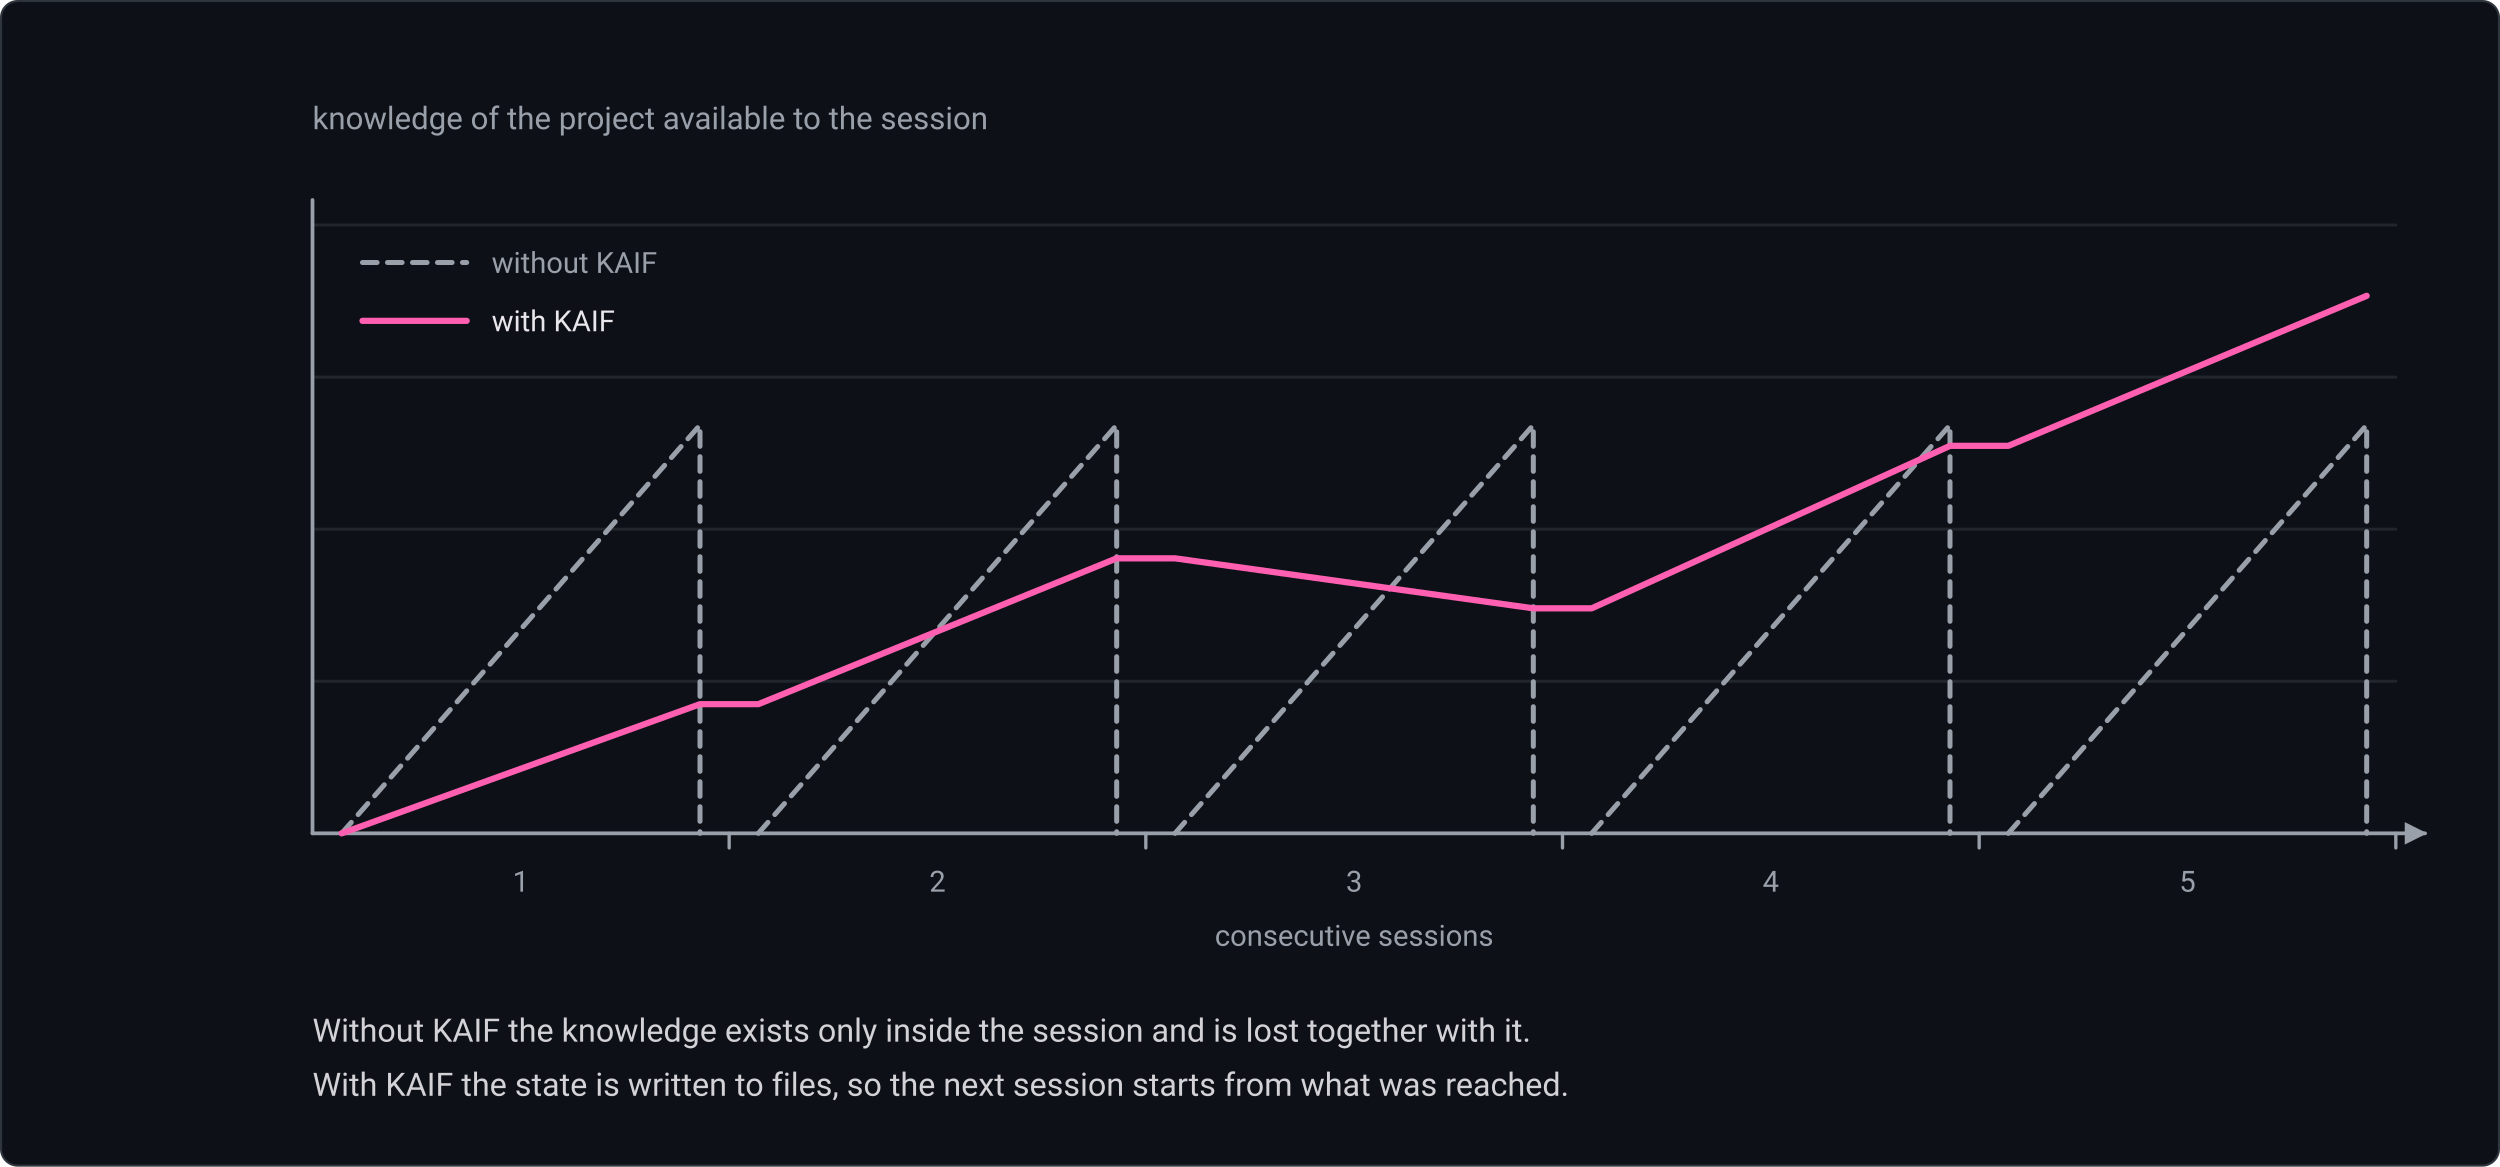
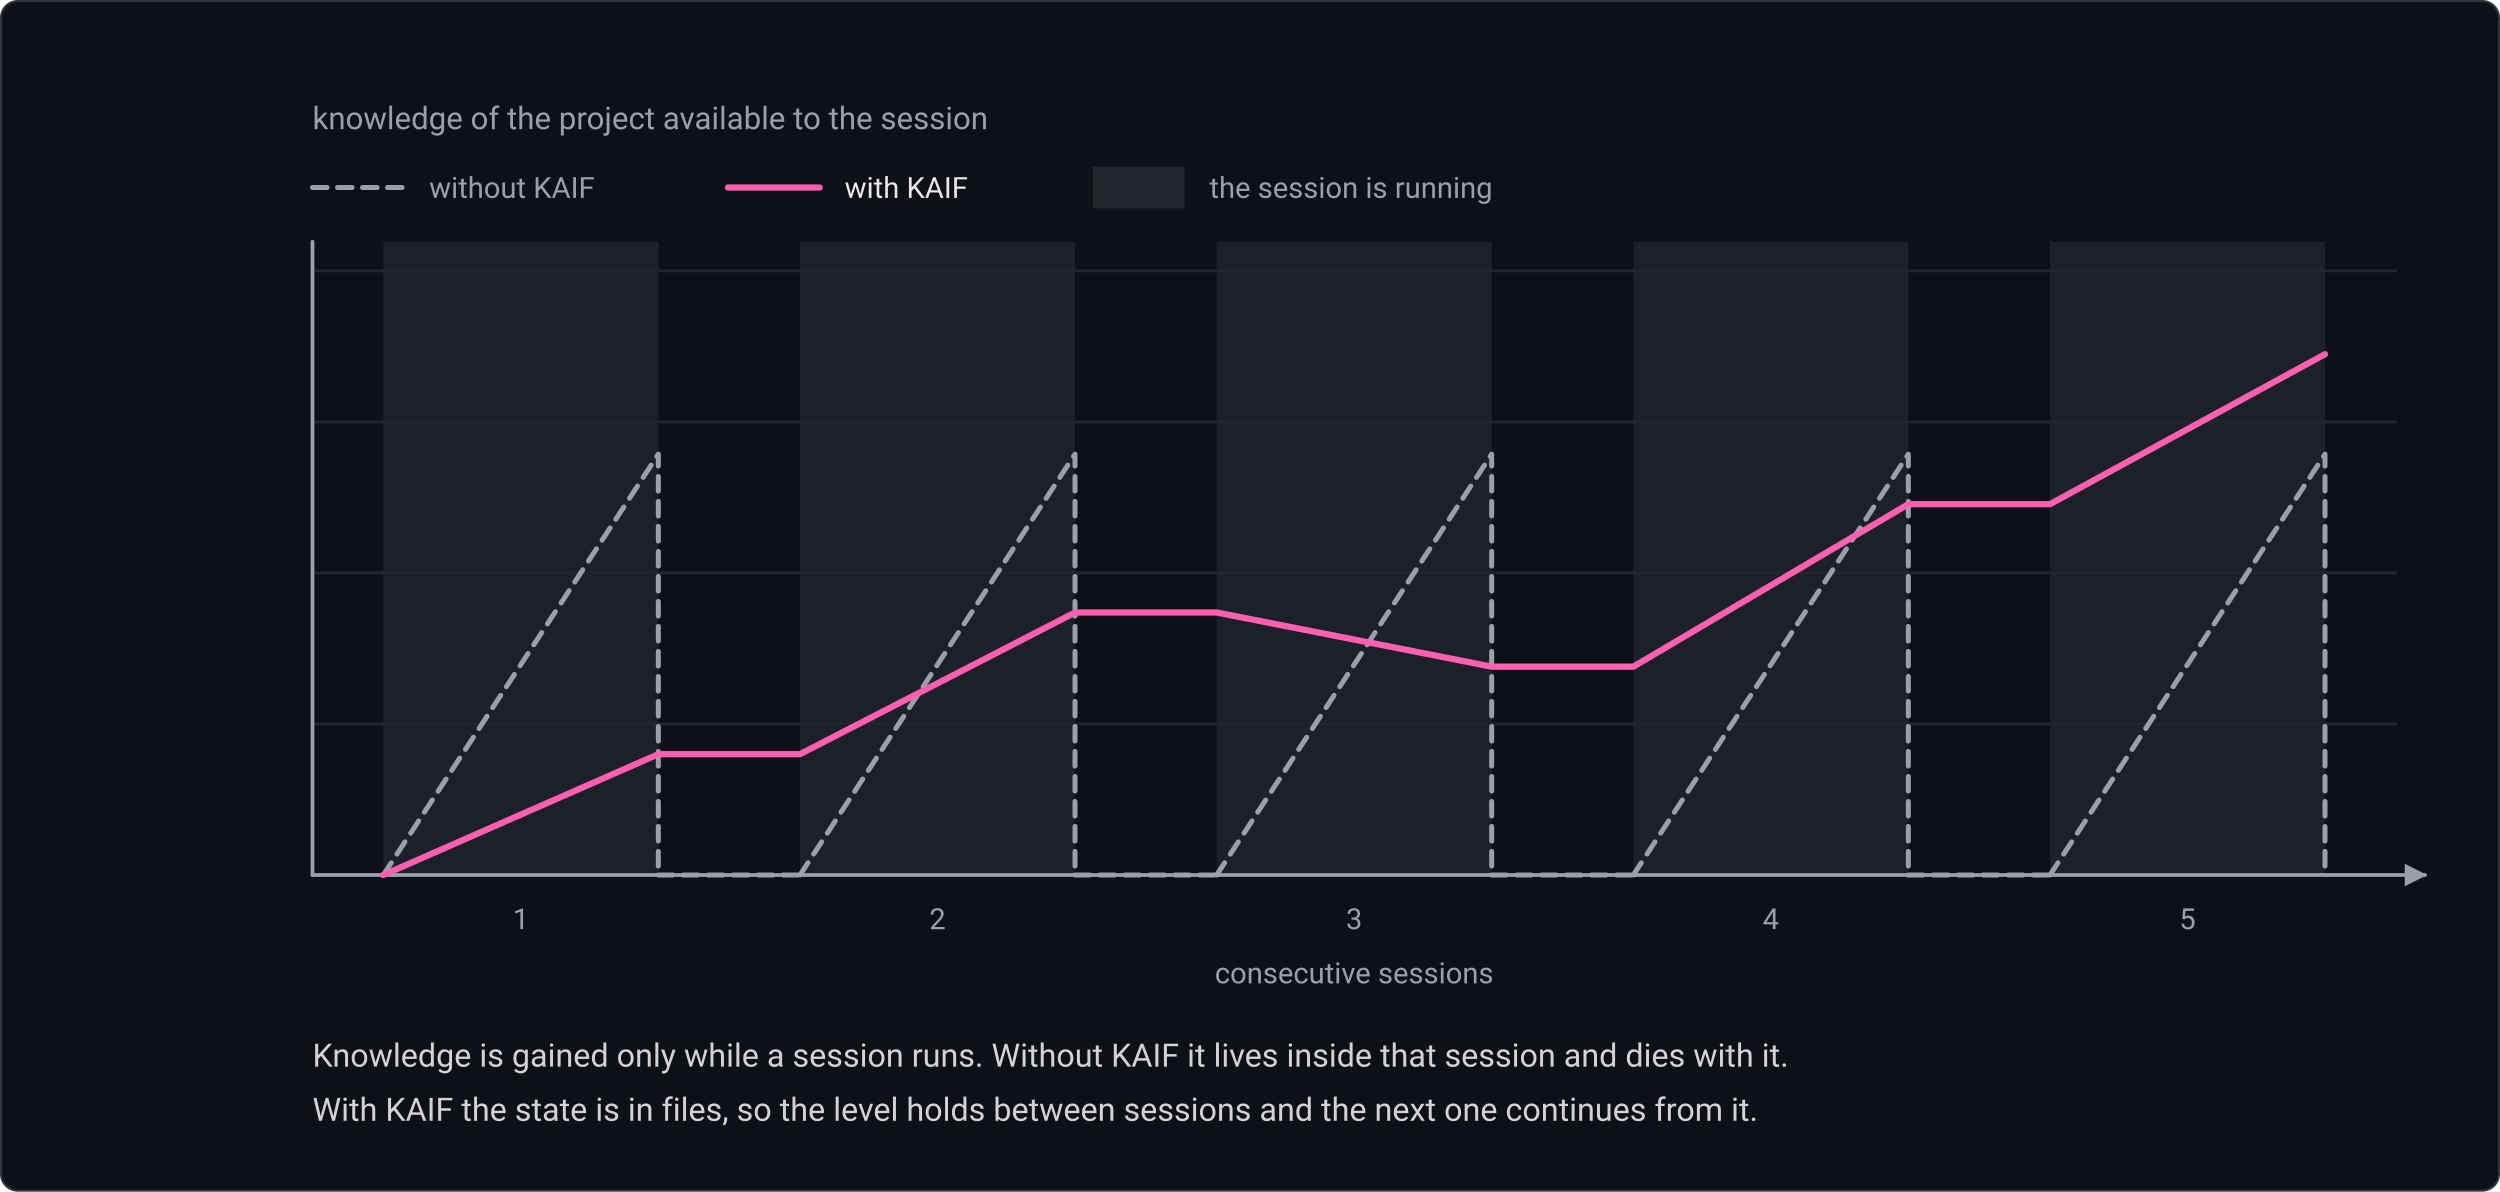
- <svg xmlns="http://www.w3.org/2000/svg" viewBox="0 0 1200 560" width="1200" height="560" role="img" aria-label="Without KAIF the knowledge exists only inside the session and is lost together with it. With KAIF the state is written to files, so the next session starts from what was reached.">
+ <svg xmlns="http://www.w3.org/2000/svg" viewBox="0 0 1200 572" width="1200" height="572" role="img" aria-label="Knowledge is gained only while a session runs. Without KAIF it lives inside that session and dies with it. With KAIF the state is in files, so the level holds between sessions and the next one continues from it.">
  <defs>
    <marker id="a" viewBox="0 0 10 10" refX="9" refY="5" markerWidth="6" markerHeight="6" orient="auto-start-reverse">
      <path d="M0 0 L10 5 L0 10 z" fill="#e9e7ec" />
    </marker>
    <marker id="b" viewBox="0 0 10 10" refX="9" refY="5" markerWidth="6" markerHeight="6" orient="auto-start-reverse">
      <path d="M0 0 L10 5 L0 10 z" fill="#ff5fb0" />
    </marker>
    <marker id="c" viewBox="0 0 10 10" refX="9" refY="5" markerWidth="6" markerHeight="6" orient="auto-start-reverse">
      <path d="M0 0 L10 5 L0 10 z" fill="#9aa0aa" />
    </marker>
  </defs>
-   <rect x="0.5" y="0.5" width="1199" height="559" rx="8" fill="#0d1117" stroke="#2f353d" stroke-width="1" />
+   <rect x="0.5" y="0.5" width="1199" height="571" rx="8" fill="#0d1117" stroke="#2f353d" stroke-width="1" />
  <text x="150" y="62" text-anchor="start" font-family="system-ui,-apple-system,&quot;Segoe UI&quot;,Roboto,Helvetica,Arial,sans-serif" font-size="15" font-weight="400" fill="#9aa0aa">knowledge of the project available to the session</text>
-   <path d="M150 108 L1150 108" fill="none" stroke="#21262d" stroke-width="1.4" stroke-linecap="round" stroke-linejoin="round" />
-   <path d="M150 181 L1150 181" fill="none" stroke="#21262d" stroke-width="1.4" stroke-linecap="round" stroke-linejoin="round" />
-   <path d="M150 254 L1150 254" fill="none" stroke="#21262d" stroke-width="1.4" stroke-linecap="round" stroke-linejoin="round" />
-   <path d="M150 327 L1150 327" fill="none" stroke="#21262d" stroke-width="1.4" stroke-linecap="round" stroke-linejoin="round" />
-   <path d="M150 400 L1150 400" fill="none" stroke="#21262d" stroke-width="1.4" stroke-linecap="round" stroke-linejoin="round" />
-   <path d="M150 96 L150 400" fill="none" stroke="#9aa0aa" stroke-width="1.8" stroke-linecap="round" stroke-linejoin="round" />
-   <path d="M150 400 L1164 400" fill="none" stroke="#9aa0aa" stroke-width="1.8" stroke-linecap="round" stroke-linejoin="round" marker-end="url(#c)" />
-   <path d="M350 400 L350 407" fill="none" stroke="#9aa0aa" stroke-width="1.6" stroke-linecap="round" stroke-linejoin="round" />
-   <text x="250" y="428" text-anchor="middle" font-family="system-ui,-apple-system,&quot;Segoe UI&quot;,Roboto,Helvetica,Arial,sans-serif" font-size="14" font-weight="400" fill="#9aa0aa">1</text>
-   <path d="M550 400 L550 407" fill="none" stroke="#9aa0aa" stroke-width="1.6" stroke-linecap="round" stroke-linejoin="round" />
-   <text x="450" y="428" text-anchor="middle" font-family="system-ui,-apple-system,&quot;Segoe UI&quot;,Roboto,Helvetica,Arial,sans-serif" font-size="14" font-weight="400" fill="#9aa0aa">2</text>
-   <path d="M750 400 L750 407" fill="none" stroke="#9aa0aa" stroke-width="1.6" stroke-linecap="round" stroke-linejoin="round" />
-   <text x="650" y="428" text-anchor="middle" font-family="system-ui,-apple-system,&quot;Segoe UI&quot;,Roboto,Helvetica,Arial,sans-serif" font-size="14" font-weight="400" fill="#9aa0aa">3</text>
-   <path d="M950 400 L950 407" fill="none" stroke="#9aa0aa" stroke-width="1.6" stroke-linecap="round" stroke-linejoin="round" />
-   <text x="850" y="428" text-anchor="middle" font-family="system-ui,-apple-system,&quot;Segoe UI&quot;,Roboto,Helvetica,Arial,sans-serif" font-size="14" font-weight="400" fill="#9aa0aa">4</text>
-   <path d="M1150 400 L1150 407" fill="none" stroke="#9aa0aa" stroke-width="1.6" stroke-linecap="round" stroke-linejoin="round" />
-   <text x="1050" y="428" text-anchor="middle" font-family="system-ui,-apple-system,&quot;Segoe UI&quot;,Roboto,Helvetica,Arial,sans-serif" font-size="14" font-weight="400" fill="#9aa0aa">5</text>
-   <text x="650" y="454" text-anchor="middle" font-family="system-ui,-apple-system,&quot;Segoe UI&quot;,Roboto,Helvetica,Arial,sans-serif" font-size="14" font-weight="400" fill="#9aa0aa">consecutive sessions</text>
-   <path d="M164 400 L336 204 L336 400 M364 400 L536 204 L536 400 M564 400 L736 204 L736 400 M764 400 L936 204 L936 400 M964 400 L1136 204 L1136 400" fill="none" stroke="#9aa0aa" stroke-width="2.4" stroke-linecap="round" stroke-linejoin="round" stroke-dasharray="7 5" />
-   <path d="M164 400 L336 338 L364 338 L536 268 L564 268 L736 292 L764 292 L936 214 L964 214 L1136 142" fill="none" stroke="#ff5fb0" stroke-width="3" stroke-linecap="round" stroke-linejoin="round" />
-   <path d="M174 126 L224 126" fill="none" stroke="#9aa0aa" stroke-width="2.4" stroke-linecap="round" stroke-linejoin="round" stroke-dasharray="7 5" />
-   <text x="236" y="131" text-anchor="start" font-family="system-ui,-apple-system,&quot;Segoe UI&quot;,Roboto,Helvetica,Arial,sans-serif" font-size="14" font-weight="400" fill="#9aa0aa">without KAIF</text>
-   <path d="M174 154 L224 154" fill="none" stroke="#ff5fb0" stroke-width="3" stroke-linecap="round" stroke-linejoin="round" />
-   <text x="236" y="159" text-anchor="start" font-family="system-ui,-apple-system,&quot;Segoe UI&quot;,Roboto,Helvetica,Arial,sans-serif" font-size="14" font-weight="400" fill="#e9e7ec">with KAIF</text>
-   <text x="150" y="500" text-anchor="start" font-family="system-ui,-apple-system,&quot;Segoe UI&quot;,Roboto,Helvetica,Arial,sans-serif" font-size="15.5" font-weight="400" fill="#e9e7ec" opacity="0.9">Without KAIF the knowledge exists only inside the session and is lost together with it.</text>
-   <text x="150" y="526" text-anchor="start" font-family="system-ui,-apple-system,&quot;Segoe UI&quot;,Roboto,Helvetica,Arial,sans-serif" font-size="15.5" font-weight="400" fill="#e9e7ec" opacity="0.9">With KAIF the state is written to files, so the next session starts from what was reached.</text>
+   <rect x="184" y="116" width="132" height="304" fill="#21262d" opacity="0.75" />
+   <rect x="384" y="116" width="132" height="304" fill="#21262d" opacity="0.75" />
+   <rect x="584" y="116" width="132" height="304" fill="#21262d" opacity="0.75" />
+   <rect x="784" y="116" width="132" height="304" fill="#21262d" opacity="0.75" />
+   <rect x="984" y="116" width="132" height="304" fill="#21262d" opacity="0.75" />
+   <path d="M150 130 L1150 130" fill="none" stroke="#21262d" stroke-width="1.4" stroke-linecap="round" stroke-linejoin="round" />
+   <path d="M150 202.5 L1150 202.5" fill="none" stroke="#21262d" stroke-width="1.4" stroke-linecap="round" stroke-linejoin="round" />
+   <path d="M150 275 L1150 275" fill="none" stroke="#21262d" stroke-width="1.4" stroke-linecap="round" stroke-linejoin="round" />
+   <path d="M150 347.5 L1150 347.5" fill="none" stroke="#21262d" stroke-width="1.4" stroke-linecap="round" stroke-linejoin="round" />
+   <path d="M150 420 L1150 420" fill="none" stroke="#21262d" stroke-width="1.4" stroke-linecap="round" stroke-linejoin="round" />
+   <path d="M150 116 L150 420" fill="none" stroke="#9aa0aa" stroke-width="1.8" stroke-linecap="round" stroke-linejoin="round" />
+   <path d="M150 420 L1164 420" fill="none" stroke="#9aa0aa" stroke-width="1.8" stroke-linecap="round" stroke-linejoin="round" marker-end="url(#c)" />
+   <text x="250" y="446" text-anchor="middle" font-family="system-ui,-apple-system,&quot;Segoe UI&quot;,Roboto,Helvetica,Arial,sans-serif" font-size="14" font-weight="400" fill="#9aa0aa">1</text>
+   <text x="450" y="446" text-anchor="middle" font-family="system-ui,-apple-system,&quot;Segoe UI&quot;,Roboto,Helvetica,Arial,sans-serif" font-size="14" font-weight="400" fill="#9aa0aa">2</text>
+   <text x="650" y="446" text-anchor="middle" font-family="system-ui,-apple-system,&quot;Segoe UI&quot;,Roboto,Helvetica,Arial,sans-serif" font-size="14" font-weight="400" fill="#9aa0aa">3</text>
+   <text x="850" y="446" text-anchor="middle" font-family="system-ui,-apple-system,&quot;Segoe UI&quot;,Roboto,Helvetica,Arial,sans-serif" font-size="14" font-weight="400" fill="#9aa0aa">4</text>
+   <text x="1050" y="446" text-anchor="middle" font-family="system-ui,-apple-system,&quot;Segoe UI&quot;,Roboto,Helvetica,Arial,sans-serif" font-size="14" font-weight="400" fill="#9aa0aa">5</text>
+   <text x="650" y="472" text-anchor="middle" font-family="system-ui,-apple-system,&quot;Segoe UI&quot;,Roboto,Helvetica,Arial,sans-serif" font-size="14" font-weight="400" fill="#9aa0aa">consecutive sessions</text>
+   <path d="M184 420 L316 218 L316 420 M316 420 L384 420 M384 420 L516 218 L516 420 M516 420 L584 420 M584 420 L716 218 L716 420 M716 420 L784 420 M784 420 L916 218 L916 420 M916 420 L984 420 M984 420 L1116 218 L1116 420" fill="none" stroke="#9aa0aa" stroke-width="2.4" stroke-linecap="round" stroke-linejoin="round" stroke-dasharray="7 5" />
+   <path d="M184 420 L316 362 L384 362 L516 294 L584 294 L716 320 L784 320 L916 242 L984 242 L1116 170" fill="none" stroke="#ff5fb0" stroke-width="3" stroke-linecap="round" stroke-linejoin="round" />
+   <path d="M150 90 L194 90" fill="none" stroke="#9aa0aa" stroke-width="2.4" stroke-linecap="round" stroke-linejoin="round" stroke-dasharray="7 5" />
+   <text x="206" y="95" text-anchor="start" font-family="system-ui,-apple-system,&quot;Segoe UI&quot;,Roboto,Helvetica,Arial,sans-serif" font-size="14" font-weight="400" fill="#9aa0aa">without KAIF</text>
+   <path d="M349.44 90 L393.44 90" fill="none" stroke="#ff5fb0" stroke-width="3" stroke-linecap="round" stroke-linejoin="round" />
+   <text x="405.44" y="95" text-anchor="start" font-family="system-ui,-apple-system,&quot;Segoe UI&quot;,Roboto,Helvetica,Arial,sans-serif" font-size="14" font-weight="400" fill="#e9e7ec">with KAIF</text>
+   <rect x="524.52" y="80" width="44" height="20" fill="#21262d" />
+   <text x="580.52" y="95" text-anchor="start" font-family="system-ui,-apple-system,&quot;Segoe UI&quot;,Roboto,Helvetica,Arial,sans-serif" font-size="14" font-weight="400" fill="#9aa0aa">the session is running</text>
+   <text x="150" y="512" text-anchor="start" font-family="system-ui,-apple-system,&quot;Segoe UI&quot;,Roboto,Helvetica,Arial,sans-serif" font-size="15.5" font-weight="400" fill="#e9e7ec" opacity="0.9">Knowledge is gained only while a session runs. Without KAIF it lives inside that session and dies with it.</text>
+   <text x="150" y="538" text-anchor="start" font-family="system-ui,-apple-system,&quot;Segoe UI&quot;,Roboto,Helvetica,Arial,sans-serif" font-size="15.5" font-weight="400" fill="#e9e7ec" opacity="0.9">With KAIF the state is in files, so the level holds between sessions and the next one continues from it.</text>
</svg>
